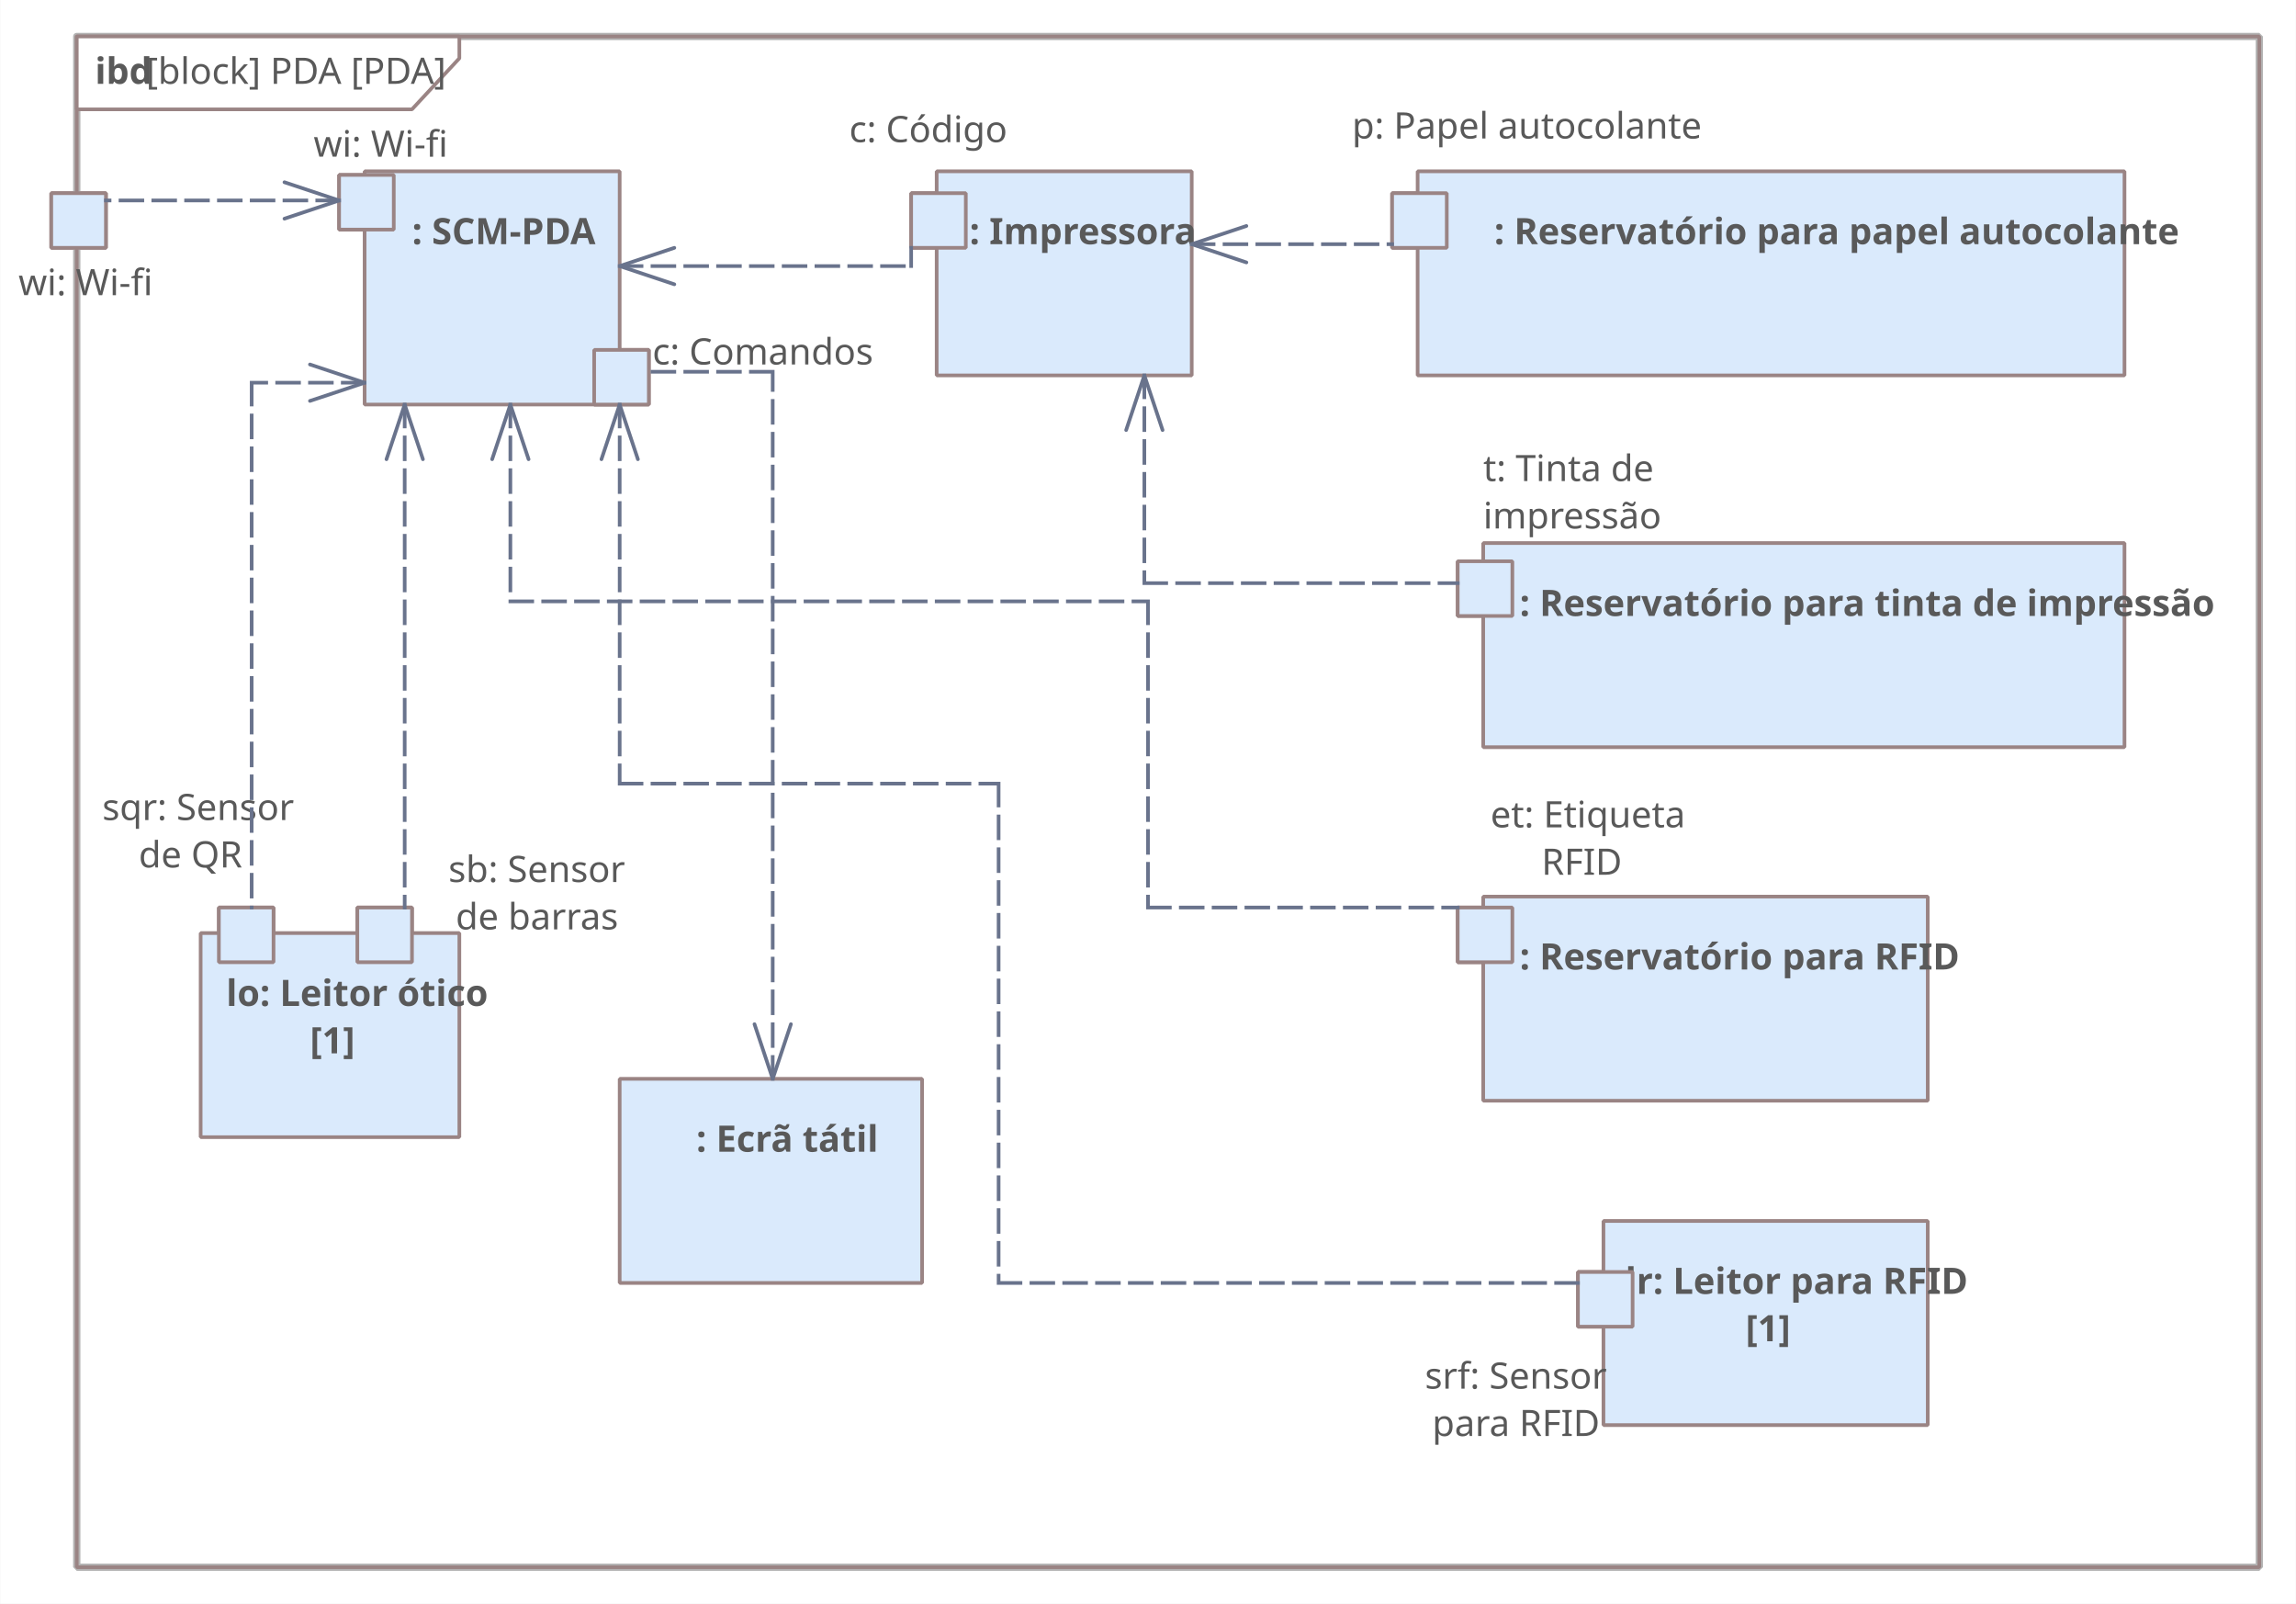
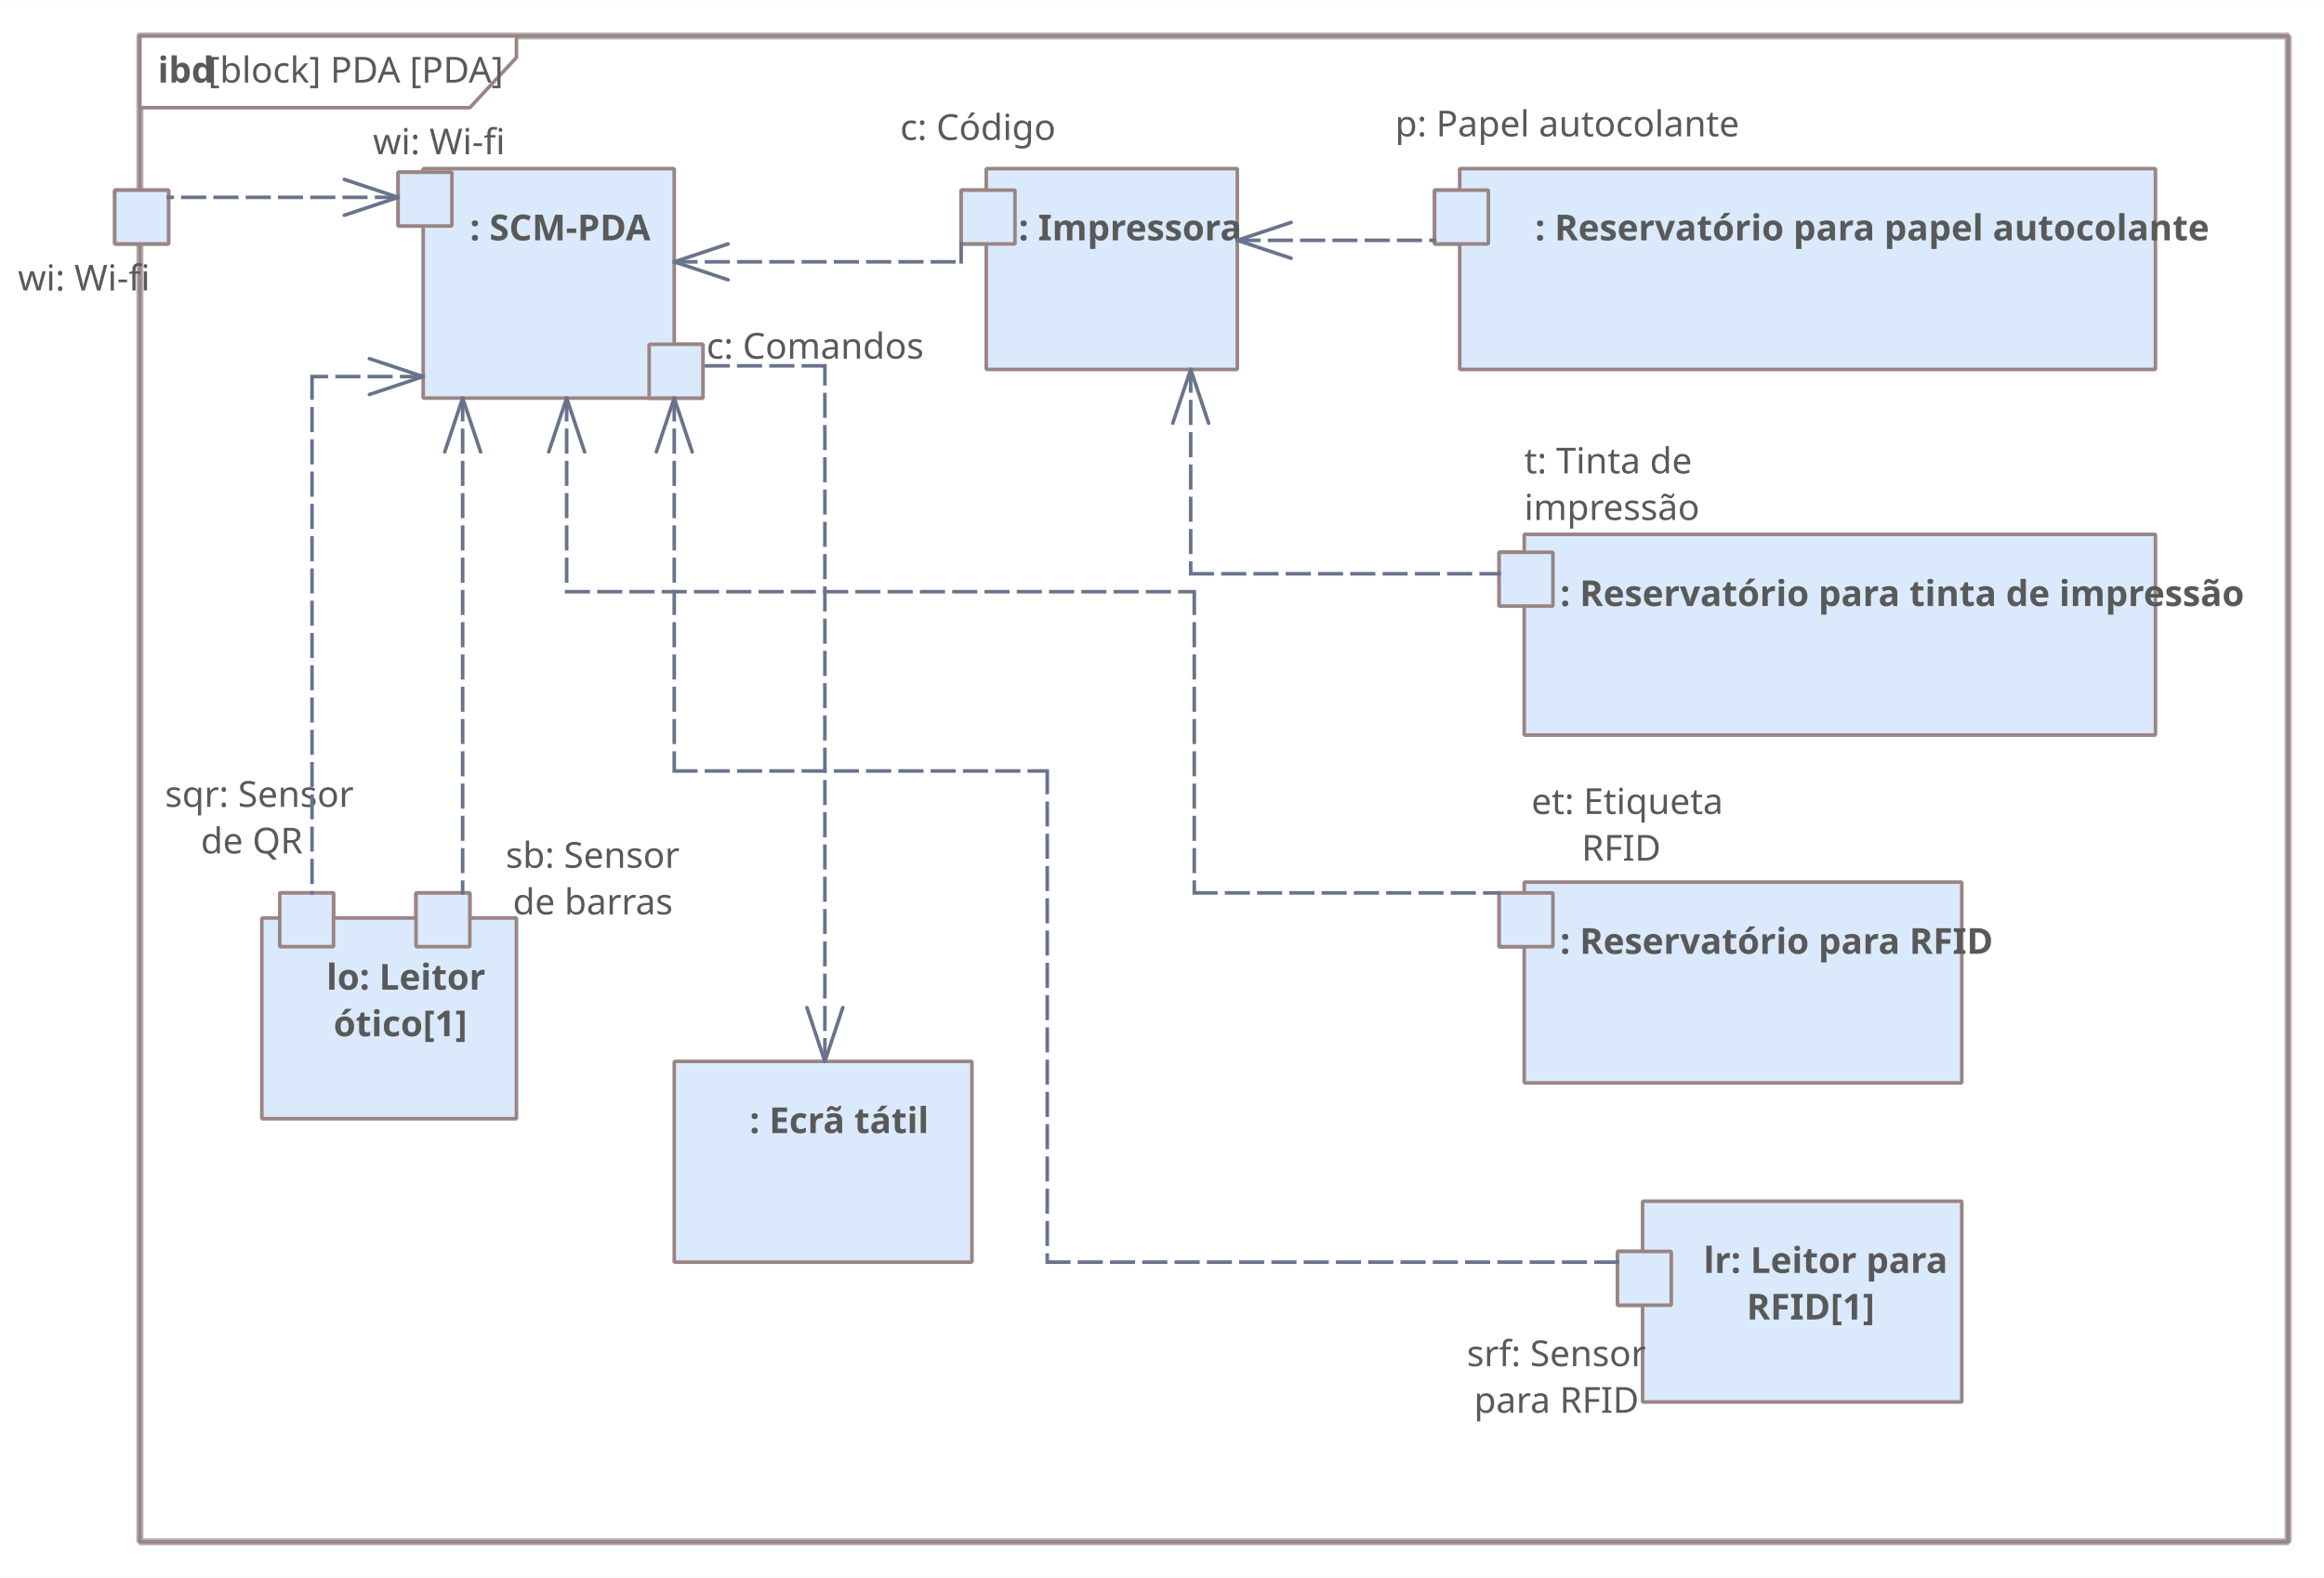
- <svg xmlns="http://www.w3.org/2000/svg" width="16.67cm" height="11.64cm" viewBox="0 0 630 440">
+ <svg xmlns="http://www.w3.org/2000/svg" width="17.14cm" height="11.64cm" viewBox="0 0 648 440">
  <g style="fill:#FFFFFF;fill-opacity:1.00;">
-     <rect x="0" y="0" width="630" height="440" shape-rendering="auto" />
+     <rect x="0" y="0" width="648" height="440" shape-rendering="auto" />
  </g>
  <g style="stroke-width:1;stroke-linecap:round;stroke-linejoin:bevel; fill:#DAEAFC;fill-opacity:1.00; stroke:#9A8484; stroke-opacity:1.00">
-     <rect x="14" y="53" width="15" height="15" rx="0.00" shape-rendering="auto" />
+     <rect x="32" y="53" width="15" height="15" rx="0.00" shape-rendering="auto" />
  </g>
  <g style="stroke-width:2;stroke-linecap:round;stroke-linejoin:bevel; fill:#000000;fill-opacity:0.00; stroke:#B4B4B4; stroke-opacity:1.00">
-     <path d="M 21 10 L 21 430 L 620 430 L 620 10 L 21 10" shape-rendering="auto" />
+     <path d="M 39 10 L 39 430 L 638 430 L 638 10 L 39 10" shape-rendering="auto" />
  </g>
  <g style="stroke-width:1;stroke-linecap:round;stroke-linejoin:bevel; fill:#000000;fill-opacity:0.00; stroke:#9A8484; stroke-opacity:1.00">
-     <path d="M 21 10 L 21 430 L 620 430 L 620 10 L 21 10" shape-rendering="auto" />
+     <path d="M 39 10 L 39 430 L 638 430 L 638 10 L 39 10" shape-rendering="auto" />
  </g>
  <g style="stroke-width:1;stroke-linecap:round;stroke-linejoin:bevel; fill:#FFFFFF;fill-opacity:1.00; stroke:#9A8484; stroke-opacity:1.00">
-     <path d="M 21 30 L 113 30 L 126 16 L 126 10 L 21 10 Z" shape-rendering="auto" />
+     <path d="M 39 30 L 131 30 L 144 16 L 144 10 L 39 10 Z" shape-rendering="auto" />
  </g>
  <g style="stroke-width:1;stroke-linecap:round;stroke-linejoin:bevel; fill:#595959;fill-opacity:1.00; stroke:#000000; stroke-opacity:0.00">
-     <text x="26.00" y="23.00" textLength="12" style="font-family:Calibri; font-weight:700; font-style:normal; font-size:10px; fill:#595959;fill-opacity:1.00; stroke:#000000; stroke-opacity:0.00 stroke-width:0; white-space: pre;" xml:space="preserve" transform="rotate(-0.00 26.00 23.00)">ibd</text>
-     <text x="40.00" y="23.00" textLength="71" style="font-family:Calibri; font-weight:0; font-style:normal; font-size:10px; fill:#595959;fill-opacity:1.00; stroke:#000000; stroke-opacity:0.00 stroke-width:0; white-space: pre;" xml:space="preserve" transform="rotate(-0.00 40.00 23.00)">[block] PDA [PDA]</text>
+     <text x="44.00" y="23.00" textLength="12" style="font-family:Carlito; font-weight:700; font-style:normal; font-size:10px; fill:#595959;fill-opacity:1.00; stroke:#000000; stroke-opacity:0.00 stroke-width:0; white-space: pre;" xml:space="preserve" transform="rotate(-0.00 44.00 23.00)">ibd</text>
+     <text x="58.00" y="23.00" textLength="71" style="font-family:Carlito; font-weight:0; font-style:normal; font-size:10px; fill:#595959;fill-opacity:1.00; stroke:#000000; stroke-opacity:0.00 stroke-width:0; white-space: pre;" xml:space="preserve" transform="rotate(-0.00 58.00 23.00)">[block] PDA [PDA]</text>
  </g>
  <g style="stroke-width:1;stroke-linecap:round;stroke-linejoin:bevel; fill:#DAEAFC;fill-opacity:1.00; stroke:#9A8484; stroke-opacity:1.00">
-     <rect x="14" y="53" width="15" height="15" rx="0.00" shape-rendering="auto" />
+     <rect x="32" y="53" width="15" height="15" rx="0.00" shape-rendering="auto" />
  </g>
  <g style="stroke-width:1;stroke-linecap:round;stroke-linejoin:bevel; fill:#595959;fill-opacity:1.00; stroke:#000000; stroke-opacity:0.00">
-     <text x="5.00" y="81.00" textLength="33" style="font-family:Calibri; font-weight:0; font-style:normal; font-size:10px; fill:#595959;fill-opacity:1.00; stroke:#000000; stroke-opacity:0.00 stroke-width:0; white-space: pre;" xml:space="preserve" transform="rotate(-0.00 5.00 81.00)">wi: Wi-fi</text>
+     <text x="5.00" y="81.00" textLength="33" style="font-family:Carlito; font-weight:0; font-style:normal; font-size:10px; fill:#595959;fill-opacity:1.00; stroke:#000000; stroke-opacity:0.00 stroke-width:0; white-space: pre;" xml:space="preserve" transform="rotate(-0.00 5.00 81.00)">wi: Wi-fi</text>
  </g>
  <g style="stroke-width:1;stroke-linecap:round;stroke-linejoin:bevel; fill:#DAEAFC;fill-opacity:1.00; stroke:#9A8484; stroke-opacity:1.00">
-     <rect x="93" y="48" width="15" height="15" rx="0.00" shape-rendering="auto" />
-     <rect x="163" y="96" width="15" height="15" rx="0.00" shape-rendering="auto" />
-     <rect x="100" y="47" width="70" height="64" rx="0.00" shape-rendering="auto" />
+     <rect x="111" y="48" width="15" height="15" rx="0.00" shape-rendering="auto" />
+     <rect x="181" y="96" width="15" height="15" rx="0.00" shape-rendering="auto" />
+     <rect x="118" y="47" width="70" height="64" rx="0.00" shape-rendering="auto" />
  </g>
  <g style="stroke-width:1;stroke-linecap:round;stroke-linejoin:bevel; fill:#595959;fill-opacity:1.00; stroke:#000000; stroke-opacity:0.00">
-     <text x="113.00" y="67.00" textLength="44" style="font-family:Calibri; font-weight:700; font-style:normal; font-size:10px; fill:#595959;fill-opacity:1.00; stroke:#000000; stroke-opacity:0.00 stroke-width:0; white-space: pre;" xml:space="preserve" transform="rotate(-0.00 113.00 67.00)">: SCM-PDA</text>
+     <text x="131.00" y="67.00" textLength="44" style="font-family:Carlito; font-weight:700; font-style:normal; font-size:10px; fill:#595959;fill-opacity:1.00; stroke:#000000; stroke-opacity:0.00 stroke-width:0; white-space: pre;" xml:space="preserve" transform="rotate(-0.00 131.00 67.00)">: SCM-PDA</text>
  </g>
  <g style="stroke-width:1;stroke-linecap:round;stroke-linejoin:bevel; fill:#DAEAFC;fill-opacity:1.00; stroke:#9A8484; stroke-opacity:1.00">
-     <rect x="93" y="48" width="15" height="15" rx="0.00" shape-rendering="auto" />
+     <rect x="111" y="48" width="15" height="15" rx="0.00" shape-rendering="auto" />
  </g>
  <g style="stroke-width:1;stroke-linecap:round;stroke-linejoin:bevel; fill:#595959;fill-opacity:1.00; stroke:#000000; stroke-opacity:0.00">
-     <text x="86.00" y="43.00" textLength="33" style="font-family:Calibri; font-weight:0; font-style:normal; font-size:10px; fill:#595959;fill-opacity:1.00; stroke:#000000; stroke-opacity:0.00 stroke-width:0; white-space: pre;" xml:space="preserve" transform="rotate(-0.00 86.00 43.00)">wi: Wi-fi</text>
+     <text x="104.00" y="43.00" textLength="33" style="font-family:Carlito; font-weight:0; font-style:normal; font-size:10px; fill:#595959;fill-opacity:1.00; stroke:#000000; stroke-opacity:0.00 stroke-width:0; white-space: pre;" xml:space="preserve" transform="rotate(-0.00 104.00 43.00)">wi: Wi-fi</text>
  </g>
  <g style="stroke-width:1;stroke-linecap:round;stroke-linejoin:bevel; fill:#DAEAFC;fill-opacity:1.00; stroke:#9A8484; stroke-opacity:1.00">
-     <rect x="163" y="96" width="15" height="15" rx="0.00" shape-rendering="auto" />
+     <rect x="181" y="96" width="15" height="15" rx="0.00" shape-rendering="auto" />
  </g>
  <g style="stroke-width:1;stroke-linecap:round;stroke-linejoin:bevel; fill:#595959;fill-opacity:1.00; stroke:#000000; stroke-opacity:0.00">
-     <text x="179.00" y="100.00" textLength="51" style="font-family:Calibri; font-weight:0; font-style:normal; font-size:10px; fill:#595959;fill-opacity:1.00; stroke:#000000; stroke-opacity:0.00 stroke-width:0; white-space: pre;" xml:space="preserve" transform="rotate(-0.00 179.00 100.00)">c: Comandos</text>
+     <text x="197.00" y="100.00" textLength="51" style="font-family:Carlito; font-weight:0; font-style:normal; font-size:10px; fill:#595959;fill-opacity:1.00; stroke:#000000; stroke-opacity:0.00 stroke-width:0; white-space: pre;" xml:space="preserve" transform="rotate(-0.00 197.00 100.00)">c: Comandos</text>
  </g>
  <g style="stroke-width:1;stroke-linecap:round;stroke-linejoin:bevel; fill:#DAEAFC;fill-opacity:1.00; stroke:#9A8484; stroke-opacity:1.00">
-     <rect x="250" y="53" width="15" height="15" rx="0.00" shape-rendering="auto" />
-     <rect x="257" y="47" width="70" height="56" rx="0.00" shape-rendering="auto" />
+     <rect x="268" y="53" width="15" height="15" rx="0.00" shape-rendering="auto" />
+     <rect x="275" y="47" width="70" height="56" rx="0.00" shape-rendering="auto" />
  </g>
  <g style="stroke-width:1;stroke-linecap:round;stroke-linejoin:bevel; fill:#595959;fill-opacity:1.00; stroke:#000000; stroke-opacity:0.00">
-     <text x="266.00" y="67.00" textLength="52" style="font-family:Calibri; font-weight:700; font-style:normal; font-size:10px; fill:#595959;fill-opacity:1.00; stroke:#000000; stroke-opacity:0.00 stroke-width:0; white-space: pre;" xml:space="preserve" transform="rotate(-0.00 266.00 67.00)">: Impressora</text>
+     <text x="284.00" y="67.00" textLength="52" style="font-family:Carlito; font-weight:700; font-style:normal; font-size:10px; fill:#595959;fill-opacity:1.00; stroke:#000000; stroke-opacity:0.00 stroke-width:0; white-space: pre;" xml:space="preserve" transform="rotate(-0.00 284.00 67.00)">: Impressora</text>
  </g>
  <g style="stroke-width:1;stroke-linecap:round;stroke-linejoin:bevel; fill:#DAEAFC;fill-opacity:1.00; stroke:#9A8484; stroke-opacity:1.00">
-     <rect x="250" y="53" width="15" height="15" rx="0.00" shape-rendering="auto" />
+     <rect x="268" y="53" width="15" height="15" rx="0.00" shape-rendering="auto" />
  </g>
  <g style="stroke-width:1;stroke-linecap:round;stroke-linejoin:bevel; fill:#595959;fill-opacity:1.00; stroke:#000000; stroke-opacity:0.00">
-     <text x="233.00" y="39.00" textLength="36" style="font-family:Calibri; font-weight:0; font-style:normal; font-size:10px; fill:#595959;fill-opacity:1.00; stroke:#000000; stroke-opacity:0.00 stroke-width:0; white-space: pre;" xml:space="preserve" transform="rotate(-0.00 233.00 39.00)">c: Código</text>
+     <text x="251.00" y="39.00" textLength="36" style="font-family:Carlito; font-weight:0; font-style:normal; font-size:10px; fill:#595959;fill-opacity:1.00; stroke:#000000; stroke-opacity:0.00 stroke-width:0; white-space: pre;" xml:space="preserve" transform="rotate(-0.00 251.00 39.00)">c: Código</text>
  </g>
  <g style="stroke-width:1;stroke-linecap:round;stroke-linejoin:bevel; fill:#DAEAFC;fill-opacity:1.00; stroke:#9A8484; stroke-opacity:1.00">
-     <rect x="382" y="53" width="15" height="15" rx="0.00" shape-rendering="auto" />
-     <rect x="389" y="47" width="194" height="56" rx="0.00" shape-rendering="auto" />
+     <rect x="400" y="53" width="15" height="15" rx="0.00" shape-rendering="auto" />
+     <rect x="407" y="47" width="194" height="56" rx="0.00" shape-rendering="auto" />
  </g>
  <g style="stroke-width:1;stroke-linecap:round;stroke-linejoin:bevel; fill:#595959;fill-opacity:1.00; stroke:#000000; stroke-opacity:0.00">
-     <text x="410.00" y="67.00" textLength="152" style="font-family:Calibri; font-weight:700; font-style:normal; font-size:10px; fill:#595959;fill-opacity:1.00; stroke:#000000; stroke-opacity:0.00 stroke-width:0; white-space: pre;" xml:space="preserve" transform="rotate(-0.00 410.00 67.00)">: Reservatório para papel autocolante</text>
+     <text x="428.00" y="67.00" textLength="152" style="font-family:Carlito; font-weight:700; font-style:normal; font-size:10px; fill:#595959;fill-opacity:1.00; stroke:#000000; stroke-opacity:0.00 stroke-width:0; white-space: pre;" xml:space="preserve" transform="rotate(-0.00 428.00 67.00)">: Reservatório para papel autocolante</text>
  </g>
  <g style="stroke-width:1;stroke-linecap:round;stroke-linejoin:bevel; fill:#DAEAFC;fill-opacity:1.00; stroke:#9A8484; stroke-opacity:1.00">
-     <rect x="382" y="53" width="15" height="15" rx="0.00" shape-rendering="auto" />
+     <rect x="400" y="53" width="15" height="15" rx="0.00" shape-rendering="auto" />
  </g>
  <g style="stroke-width:1;stroke-linecap:round;stroke-linejoin:bevel; fill:#595959;fill-opacity:1.00; stroke:#000000; stroke-opacity:0.00">
-     <text x="371.00" y="38.00" textLength="81" style="font-family:Calibri; font-weight:0; font-style:normal; font-size:10px; fill:#595959;fill-opacity:1.00; stroke:#000000; stroke-opacity:0.00 stroke-width:0; white-space: pre;" xml:space="preserve" transform="rotate(-0.00 371.00 38.00)">p: Papel autocolante</text>
+     <text x="389.00" y="38.00" textLength="81" style="font-family:Carlito; font-weight:0; font-style:normal; font-size:10px; fill:#595959;fill-opacity:1.00; stroke:#000000; stroke-opacity:0.00 stroke-width:0; white-space: pre;" xml:space="preserve" transform="rotate(-0.00 389.00 38.00)">p: Papel autocolante</text>
  </g>
  <g style="stroke-width:1;stroke-linecap:round;stroke-linejoin:bevel; fill:#DAEAFC;fill-opacity:1.00; stroke:#9A8484; stroke-opacity:1.00">
-     <rect x="400" y="249" width="15" height="15" rx="0.00" shape-rendering="auto" />
-     <rect x="407" y="246" width="122" height="56" rx="0.00" shape-rendering="auto" />
+     <rect x="418" y="249" width="15" height="15" rx="0.00" shape-rendering="auto" />
+     <rect x="425" y="246" width="122" height="56" rx="0.00" shape-rendering="auto" />
  </g>
  <g style="stroke-width:1;stroke-linecap:round;stroke-linejoin:bevel; fill:#595959;fill-opacity:1.00; stroke:#000000; stroke-opacity:0.00">
-     <text x="417.00" y="266.00" textLength="101" style="font-family:Calibri; font-weight:700; font-style:normal; font-size:10px; fill:#595959;fill-opacity:1.00; stroke:#000000; stroke-opacity:0.00 stroke-width:0; white-space: pre;" xml:space="preserve" transform="rotate(-0.00 417.00 266.00)">: Reservatório para RFID</text>
+     <text x="435.00" y="266.00" textLength="101" style="font-family:Carlito; font-weight:700; font-style:normal; font-size:10px; fill:#595959;fill-opacity:1.00; stroke:#000000; stroke-opacity:0.00 stroke-width:0; white-space: pre;" xml:space="preserve" transform="rotate(-0.00 435.00 266.00)">: Reservatório para RFID</text>
  </g>
  <g style="stroke-width:1;stroke-linecap:round;stroke-linejoin:bevel; fill:#DAEAFC;fill-opacity:1.00; stroke:#9A8484; stroke-opacity:1.00">
-     <rect x="400" y="249" width="15" height="15" rx="0.00" shape-rendering="auto" />
+     <rect x="418" y="249" width="15" height="15" rx="0.00" shape-rendering="auto" />
  </g>
  <g style="stroke-width:1;stroke-linecap:round;stroke-linejoin:bevel; fill:#595959;fill-opacity:1.00; stroke:#000000; stroke-opacity:0.00">
-     <text x="409.00" y="227.00" textLength="46" style="font-family:Calibri; font-weight:0; font-style:normal; font-size:10px; fill:#595959;fill-opacity:1.00; stroke:#000000; stroke-opacity:0.00 stroke-width:0; white-space: pre;" xml:space="preserve" transform="rotate(-0.00 409.00 227.00)">et: Etiqueta</text>
-     <text x="423.00" y="240.00" textLength="19" style="font-family:Calibri; font-weight:0; font-style:normal; font-size:10px; fill:#595959;fill-opacity:1.00; stroke:#000000; stroke-opacity:0.00 stroke-width:0; white-space: pre;" xml:space="preserve" transform="rotate(-0.00 423.00 240.00)">RFID</text>
+     <text x="427.00" y="227.00" textLength="46" style="font-family:Carlito; font-weight:0; font-style:normal; font-size:10px; fill:#595959;fill-opacity:1.00; stroke:#000000; stroke-opacity:0.00 stroke-width:0; white-space: pre;" xml:space="preserve" transform="rotate(-0.00 427.00 227.00)">et: Etiqueta</text>
+     <text x="441.00" y="240.00" textLength="19" style="font-family:Carlito; font-weight:0; font-style:normal; font-size:10px; fill:#595959;fill-opacity:1.00; stroke:#000000; stroke-opacity:0.00 stroke-width:0; white-space: pre;" xml:space="preserve" transform="rotate(-0.00 441.00 240.00)">RFID</text>
  </g>
  <g style="stroke-width:1;stroke-linecap:round;stroke-linejoin:bevel; fill:#DAEAFC;fill-opacity:1.00; stroke:#9A8484; stroke-opacity:1.00">
-     <rect x="400" y="154" width="15" height="15" rx="0.00" shape-rendering="auto" />
-     <rect x="407" y="149" width="176" height="56" rx="0.00" shape-rendering="auto" />
+     <rect x="418" y="154" width="15" height="15" rx="0.00" shape-rendering="auto" />
+     <rect x="425" y="149" width="176" height="56" rx="0.00" shape-rendering="auto" />
  </g>
  <g style="stroke-width:1;stroke-linecap:round;stroke-linejoin:bevel; fill:#595959;fill-opacity:1.00; stroke:#000000; stroke-opacity:0.00">
-     <text x="417.00" y="169.00" textLength="155" style="font-family:Calibri; font-weight:700; font-style:normal; font-size:10px; fill:#595959;fill-opacity:1.00; stroke:#000000; stroke-opacity:0.00 stroke-width:0; white-space: pre;" xml:space="preserve" transform="rotate(-0.00 417.00 169.00)">: Reservatório para tinta de impressão</text>
+     <text x="435.00" y="169.00" textLength="155" style="font-family:Carlito; font-weight:700; font-style:normal; font-size:10px; fill:#595959;fill-opacity:1.00; stroke:#000000; stroke-opacity:0.00 stroke-width:0; white-space: pre;" xml:space="preserve" transform="rotate(-0.00 435.00 169.00)">: Reservatório para tinta de impressão</text>
  </g>
  <g style="stroke-width:1;stroke-linecap:round;stroke-linejoin:bevel; fill:#DAEAFC;fill-opacity:1.00; stroke:#9A8484; stroke-opacity:1.00">
-     <rect x="400" y="154" width="15" height="15" rx="0.00" shape-rendering="auto" />
+     <rect x="418" y="154" width="15" height="15" rx="0.00" shape-rendering="auto" />
  </g>
  <g style="stroke-width:1;stroke-linecap:round;stroke-linejoin:bevel; fill:#595959;fill-opacity:1.00; stroke:#000000; stroke-opacity:0.00">
-     <text x="407.00" y="132.00" textLength="40" style="font-family:Calibri; font-weight:0; font-style:normal; font-size:10px; fill:#595959;fill-opacity:1.00; stroke:#000000; stroke-opacity:0.00 stroke-width:0; white-space: pre;" xml:space="preserve" transform="rotate(-0.00 407.00 132.00)">t: Tinta de</text>
-     <text x="407.00" y="145.00" textLength="41" style="font-family:Calibri; font-weight:0; font-style:normal; font-size:10px; fill:#595959;fill-opacity:1.00; stroke:#000000; stroke-opacity:0.00 stroke-width:0; white-space: pre;" xml:space="preserve" transform="rotate(-0.00 407.00 145.00)">impressão</text>
+     <text x="425.00" y="132.00" textLength="40" style="font-family:Carlito; font-weight:0; font-style:normal; font-size:10px; fill:#595959;fill-opacity:1.00; stroke:#000000; stroke-opacity:0.00 stroke-width:0; white-space: pre;" xml:space="preserve" transform="rotate(-0.00 425.00 132.00)">t: Tinta de</text>
+     <text x="425.00" y="145.00" textLength="41" style="font-family:Carlito; font-weight:0; font-style:normal; font-size:10px; fill:#595959;fill-opacity:1.00; stroke:#000000; stroke-opacity:0.00 stroke-width:0; white-space: pre;" xml:space="preserve" transform="rotate(-0.00 425.00 145.00)">impressão</text>
  </g>
  <g style="stroke-width:1;stroke-linecap:round;stroke-linejoin:bevel; fill:#DAEAFC;fill-opacity:1.00; stroke:#9A8484; stroke-opacity:1.00">
-     <rect x="60" y="249" width="15" height="15" rx="0.00" shape-rendering="auto" />
-     <rect x="98" y="249" width="15" height="15" rx="0.00" shape-rendering="auto" />
-     <rect x="55" y="256" width="71" height="56" rx="0.00" shape-rendering="auto" />
+     <rect x="78" y="249" width="15" height="15" rx="0.00" shape-rendering="auto" />
+     <rect x="116" y="249" width="15" height="15" rx="0.00" shape-rendering="auto" />
+     <rect x="73" y="256" width="71" height="56" rx="0.00" shape-rendering="auto" />
  </g>
  <g style="stroke-width:1;stroke-linecap:round;stroke-linejoin:bevel; fill:#595959;fill-opacity:1.00; stroke:#000000; stroke-opacity:0.00">
-     <text x="62.00" y="276.00" textLength="56" style="font-family:Calibri; font-weight:700; font-style:normal; font-size:10px; fill:#595959;fill-opacity:1.00; stroke:#000000; stroke-opacity:0.00 stroke-width:0; white-space: pre;" xml:space="preserve" transform="rotate(-0.00 62.00 276.00)">lo: Leitor ótico</text>
-     <text x="85.00" y="289.00" textLength="11" style="font-family:Calibri; font-weight:700; font-style:normal; font-size:10px; fill:#595959;fill-opacity:1.00; stroke:#000000; stroke-opacity:0.00 stroke-width:0; white-space: pre;" xml:space="preserve" transform="rotate(-0.00 85.00 289.00)">[1]</text>
+     <text x="91.00" y="276.00" textLength="35" style="font-family:Carlito; font-weight:700; font-style:normal; font-size:10px; fill:#595959;fill-opacity:1.00; stroke:#000000; stroke-opacity:0.00 stroke-width:0; white-space: pre;" xml:space="preserve" transform="rotate(-0.00 91.00 276.00)">lo: Leitor</text>
+     <text x="93.00" y="289.00" textLength="30" style="font-family:Carlito; font-weight:700; font-style:normal; font-size:10px; fill:#595959;fill-opacity:1.00; stroke:#000000; stroke-opacity:0.00 stroke-width:0; white-space: pre;" xml:space="preserve" transform="rotate(-0.00 93.00 289.00)">ótico[1]</text>
  </g>
  <g style="stroke-width:1;stroke-linecap:round;stroke-linejoin:bevel; fill:#DAEAFC;fill-opacity:1.00; stroke:#9A8484; stroke-opacity:1.00">
-     <rect x="60" y="249" width="15" height="15" rx="0.00" shape-rendering="auto" />
+     <rect x="78" y="249" width="15" height="15" rx="0.00" shape-rendering="auto" />
  </g>
  <g style="stroke-width:1;stroke-linecap:round;stroke-linejoin:bevel; fill:#595959;fill-opacity:1.00; stroke:#000000; stroke-opacity:0.00">
-     <text x="28.00" y="225.00" textLength="44" style="font-family:Calibri; font-weight:0; font-style:normal; font-size:10px; fill:#595959;fill-opacity:1.00; stroke:#000000; stroke-opacity:0.00 stroke-width:0; white-space: pre;" xml:space="preserve" transform="rotate(-0.00 28.00 225.00)">sqr: Sensor</text>
-     <text x="38.00" y="238.00" textLength="24" style="font-family:Calibri; font-weight:0; font-style:normal; font-size:10px; fill:#595959;fill-opacity:1.00; stroke:#000000; stroke-opacity:0.00 stroke-width:0; white-space: pre;" xml:space="preserve" transform="rotate(-0.00 38.00 238.00)">de QR</text>
+     <text x="46.00" y="225.00" textLength="44" style="font-family:Carlito; font-weight:0; font-style:normal; font-size:10px; fill:#595959;fill-opacity:1.00; stroke:#000000; stroke-opacity:0.00 stroke-width:0; white-space: pre;" xml:space="preserve" transform="rotate(-0.00 46.00 225.00)">sqr: Sensor</text>
+     <text x="56.00" y="238.00" textLength="24" style="font-family:Carlito; font-weight:0; font-style:normal; font-size:10px; fill:#595959;fill-opacity:1.00; stroke:#000000; stroke-opacity:0.00 stroke-width:0; white-space: pre;" xml:space="preserve" transform="rotate(-0.00 56.00 238.00)">de QR</text>
  </g>
  <g style="stroke-width:1;stroke-linecap:round;stroke-linejoin:bevel; fill:#DAEAFC;fill-opacity:1.00; stroke:#9A8484; stroke-opacity:1.00">
-     <rect x="98" y="249" width="15" height="15" rx="0.00" shape-rendering="auto" />
+     <rect x="116" y="249" width="15" height="15" rx="0.00" shape-rendering="auto" />
  </g>
  <g style="stroke-width:1;stroke-linecap:round;stroke-linejoin:bevel; fill:#595959;fill-opacity:1.00; stroke:#000000; stroke-opacity:0.00">
-     <text x="123.00" y="242.00" textLength="41" style="font-family:Calibri; font-weight:0; font-style:normal; font-size:10px; fill:#595959;fill-opacity:1.00; stroke:#000000; stroke-opacity:0.00 stroke-width:0; white-space: pre;" xml:space="preserve" transform="rotate(-0.00 123.00 242.00)">sb: Sensor</text>
-     <text x="125.00" y="255.00" textLength="37" style="font-family:Calibri; font-weight:0; font-style:normal; font-size:10px; fill:#595959;fill-opacity:1.00; stroke:#000000; stroke-opacity:0.00 stroke-width:0; white-space: pre;" xml:space="preserve" transform="rotate(-0.00 125.00 255.00)">de barras</text>
+     <text x="141.00" y="242.00" textLength="41" style="font-family:Carlito; font-weight:0; font-style:normal; font-size:10px; fill:#595959;fill-opacity:1.00; stroke:#000000; stroke-opacity:0.00 stroke-width:0; white-space: pre;" xml:space="preserve" transform="rotate(-0.00 141.00 242.00)">sb: Sensor</text>
+     <text x="143.00" y="255.00" textLength="37" style="font-family:Carlito; font-weight:0; font-style:normal; font-size:10px; fill:#595959;fill-opacity:1.00; stroke:#000000; stroke-opacity:0.00 stroke-width:0; white-space: pre;" xml:space="preserve" transform="rotate(-0.00 143.00 255.00)">de barras</text>
  </g>
  <g style="stroke-width:1;stroke-linecap:round;stroke-linejoin:bevel; fill:#DAEAFC;fill-opacity:1.00; stroke:#9A8484; stroke-opacity:1.00">
-     <rect x="433" y="349" width="15" height="15" rx="0.00" shape-rendering="auto" />
-     <rect x="440" y="335" width="89" height="56" rx="0.00" shape-rendering="auto" />
+     <rect x="451" y="349" width="15" height="15" rx="0.00" shape-rendering="auto" />
+     <rect x="458" y="335" width="89" height="56" rx="0.00" shape-rendering="auto" />
  </g>
  <g style="stroke-width:1;stroke-linecap:round;stroke-linejoin:bevel; fill:#595959;fill-opacity:1.00; stroke:#000000; stroke-opacity:0.00">
-     <text x="446.00" y="355.00" textLength="77" style="font-family:Calibri; font-weight:700; font-style:normal; font-size:10px; fill:#595959;fill-opacity:1.00; stroke:#000000; stroke-opacity:0.00 stroke-width:0; white-space: pre;" xml:space="preserve" transform="rotate(-0.00 446.00 355.00)">lr: Leitor para RFID</text>
-     <text x="479.00" y="368.00" textLength="11" style="font-family:Calibri; font-weight:700; font-style:normal; font-size:10px; fill:#595959;fill-opacity:1.00; stroke:#000000; stroke-opacity:0.00 stroke-width:0; white-space: pre;" xml:space="preserve" transform="rotate(-0.00 479.00 368.00)">[1]</text>
+     <text x="475.00" y="355.00" textLength="55" style="font-family:Carlito; font-weight:700; font-style:normal; font-size:10px; fill:#595959;fill-opacity:1.00; stroke:#000000; stroke-opacity:0.00 stroke-width:0; white-space: pre;" xml:space="preserve" transform="rotate(-0.00 475.00 355.00)">lr: Leitor para</text>
+     <text x="487.00" y="368.00" textLength="31" style="font-family:Carlito; font-weight:700; font-style:normal; font-size:10px; fill:#595959;fill-opacity:1.00; stroke:#000000; stroke-opacity:0.00 stroke-width:0; white-space: pre;" xml:space="preserve" transform="rotate(-0.00 487.00 368.00)">RFID[1]</text>
  </g>
  <g style="stroke-width:1;stroke-linecap:round;stroke-linejoin:bevel; fill:#DAEAFC;fill-opacity:1.00; stroke:#9A8484; stroke-opacity:1.00">
-     <rect x="433" y="349" width="15" height="15" rx="0.00" shape-rendering="auto" />
+     <rect x="451" y="349" width="15" height="15" rx="0.00" shape-rendering="auto" />
  </g>
  <g style="stroke-width:1;stroke-linecap:round;stroke-linejoin:bevel; fill:#595959;fill-opacity:1.00; stroke:#000000; stroke-opacity:0.00">
-     <text x="391.00" y="381.00" textLength="42" style="font-family:Calibri; font-weight:0; font-style:normal; font-size:10px; fill:#595959;fill-opacity:1.00; stroke:#000000; stroke-opacity:0.00 stroke-width:0; white-space: pre;" xml:space="preserve" transform="rotate(-0.00 391.00 381.00)">srf: Sensor</text>
-     <text x="393.00" y="394.00" textLength="39" style="font-family:Calibri; font-weight:0; font-style:normal; font-size:10px; fill:#595959;fill-opacity:1.00; stroke:#000000; stroke-opacity:0.00 stroke-width:0; white-space: pre;" xml:space="preserve" transform="rotate(-0.00 393.00 394.00)">para RFID</text>
+     <text x="409.00" y="381.00" textLength="42" style="font-family:Carlito; font-weight:0; font-style:normal; font-size:10px; fill:#595959;fill-opacity:1.00; stroke:#000000; stroke-opacity:0.00 stroke-width:0; white-space: pre;" xml:space="preserve" transform="rotate(-0.00 409.00 381.00)">srf: Sensor</text>
+     <text x="411.00" y="394.00" textLength="39" style="font-family:Carlito; font-weight:0; font-style:normal; font-size:10px; fill:#595959;fill-opacity:1.00; stroke:#000000; stroke-opacity:0.00 stroke-width:0; white-space: pre;" xml:space="preserve" transform="rotate(-0.00 411.00 394.00)">para RFID</text>
  </g>
  <g style="stroke-width:1;stroke-linecap:round;stroke-linejoin:bevel; fill:#DAEAFC;fill-opacity:1.00; stroke:#9A8484; stroke-opacity:1.00">
-     <rect x="170" y="296" width="83" height="56" rx="0.00" shape-rendering="auto" />
+     <rect x="188" y="296" width="83" height="56" rx="0.00" shape-rendering="auto" />
  </g>
  <g style="stroke-width:1;stroke-linecap:round;stroke-linejoin:bevel; fill:#595959;fill-opacity:1.00; stroke:#000000; stroke-opacity:0.00">
-     <text x="191.00" y="316.00" textLength="40" style="font-family:Calibri; font-weight:700; font-style:normal; font-size:10px; fill:#595959;fill-opacity:1.00; stroke:#000000; stroke-opacity:0.00 stroke-width:0; white-space: pre;" xml:space="preserve" transform="rotate(-0.00 191.00 316.00)">: Ecrã tátil</text>
+     <text x="209.00" y="316.00" textLength="40" style="font-family:Carlito; font-weight:700; font-style:normal; font-size:10px; fill:#595959;fill-opacity:1.00; stroke:#000000; stroke-opacity:0.00 stroke-width:0; white-space: pre;" xml:space="preserve" transform="rotate(-0.00 209.00 316.00)">: Ecrã tátil</text>
  </g>
  <g style="stroke-width:1;stroke-linecap:square;stroke-linejoin:round; fill:#000000;fill-opacity:0.00; stroke:#69738C; stroke-opacity:1.00" stroke-dasharray="6,3">
-     <path d="M 93 55 L 29 55 M 93 55" shape-rendering="auto" />
+     <path d="M 111 55 L 47 55 M 111 55" shape-rendering="auto" />
  </g>
  <g style="stroke-width:1;stroke-linecap:round;stroke-linejoin:bevel; fill:#000000;fill-opacity:0.00; stroke:#69738C; stroke-opacity:1.00">
-     <path d="M 78 60 L 93 55 L 78 50" shape-rendering="auto" />
+     <path d="M 96 60 L 111 55 L 96 50" shape-rendering="auto" />
  </g>
  <g style="stroke-width:1;stroke-linecap:square;stroke-linejoin:round; fill:#000000;fill-opacity:0.00; stroke:#69738C; stroke-opacity:1.00" stroke-dasharray="6,3">
-     <path d="M 250 73 L 250 68 M 170 73 L 250 73 M 170 73" shape-rendering="auto" />
+     <path d="M 268 73 L 268 68 M 188 73 L 268 73 M 188 73" shape-rendering="auto" />
  </g>
  <g style="stroke-width:1;stroke-linecap:round;stroke-linejoin:bevel; fill:#000000;fill-opacity:0.00; stroke:#69738C; stroke-opacity:1.00">
-     <path d="M 185 68 L 170 73 L 185 78" shape-rendering="auto" />
+     <path d="M 203 68 L 188 73 L 203 78" shape-rendering="auto" />
  </g>
  <g style="stroke-width:1;stroke-linecap:square;stroke-linejoin:round; fill:#000000;fill-opacity:0.00; stroke:#69738C; stroke-opacity:1.00" stroke-dasharray="6,3">
-     <path d="M 314 160 L 400 160 M 314 103 L 314 160 M 314 103" shape-rendering="auto" />
+     <path d="M 333 249 L 418 249 M 333 165 L 333 249 M 158 165 L 333 165 M 158 111 L 158 165 M 158 111" shape-rendering="auto" />
  </g>
  <g style="stroke-width:1;stroke-linecap:round;stroke-linejoin:bevel; fill:#000000;fill-opacity:0.00; stroke:#69738C; stroke-opacity:1.00">
-     <path d="M 319 118 L 314 103 L 309 118" shape-rendering="auto" />
+     <path d="M 163 126 L 158 111 L 153 126" shape-rendering="auto" />
  </g>
  <g style="stroke-width:1;stroke-linecap:square;stroke-linejoin:round; fill:#000000;fill-opacity:0.00; stroke:#69738C; stroke-opacity:1.00" stroke-dasharray="6,3">
-     <path d="M 315 249 L 400 249 M 315 165 L 315 249 M 140 165 L 315 165 M 140 111 L 140 165 M 140 111" shape-rendering="auto" />
+     <path d="M 332 160 L 418 160 M 332 103 L 332 160 M 332 103" shape-rendering="auto" />
  </g>
  <g style="stroke-width:1;stroke-linecap:round;stroke-linejoin:bevel; fill:#000000;fill-opacity:0.00; stroke:#69738C; stroke-opacity:1.00">
-     <path d="M 145 126 L 140 111 L 135 126" shape-rendering="auto" />
+     <path d="M 337 118 L 332 103 L 327 118" shape-rendering="auto" />
  </g>
  <g style="stroke-width:1;stroke-linecap:square;stroke-linejoin:round; fill:#000000;fill-opacity:0.00; stroke:#69738C; stroke-opacity:1.00" stroke-dasharray="6,3">
-     <path d="M 69 105 L 69 249 M 100 105 L 69 105 M 100 105" shape-rendering="auto" />
+     <path d="M 87 105 L 87 249 M 118 105 L 87 105 M 118 105" shape-rendering="auto" />
  </g>
  <g style="stroke-width:1;stroke-linecap:round;stroke-linejoin:bevel; fill:#000000;fill-opacity:0.00; stroke:#69738C; stroke-opacity:1.00">
-     <path d="M 85 110 L 100 105 L 85 100" shape-rendering="auto" />
+     <path d="M 103 110 L 118 105 L 103 100" shape-rendering="auto" />
  </g>
  <g style="stroke-width:1;stroke-linecap:square;stroke-linejoin:round; fill:#000000;fill-opacity:0.00; stroke:#69738C; stroke-opacity:1.00" stroke-dasharray="6,3">
-     <path d="M 212 102 L 178 102 M 212 296 L 212 102 M 212 296" shape-rendering="auto" />
+     <path d="M 230 102 L 196 102 M 230 296 L 230 102 M 230 296" shape-rendering="auto" />
  </g>
  <g style="stroke-width:1;stroke-linecap:round;stroke-linejoin:bevel; fill:#000000;fill-opacity:0.00; stroke:#69738C; stroke-opacity:1.00">
-     <path d="M 207 281 L 212 296 L 217 281" shape-rendering="auto" />
+     <path d="M 225 281 L 230 296 L 235 281" shape-rendering="auto" />
  </g>
  <g style="stroke-width:1;stroke-linecap:square;stroke-linejoin:round; fill:#000000;fill-opacity:0.00; stroke:#69738C; stroke-opacity:1.00" stroke-dasharray="6,3">
-     <path d="M 382 67 M 327 67 L 382 67 M 327 67" shape-rendering="auto" />
+     <path d="M 345 67 L 400 67 M 345 67" shape-rendering="auto" />
  </g>
  <g style="stroke-width:1;stroke-linecap:round;stroke-linejoin:bevel; fill:#000000;fill-opacity:0.00; stroke:#69738C; stroke-opacity:1.00">
-     <path d="M 342 62 L 327 67 L 342 72" shape-rendering="auto" />
+     <path d="M 360 62 L 345 67 L 360 72" shape-rendering="auto" />
  </g>
  <g style="stroke-width:1;stroke-linecap:square;stroke-linejoin:round; fill:#000000;fill-opacity:0.00; stroke:#69738C; stroke-opacity:1.00" stroke-dasharray="6,3">
-     <path d="M 111 249 M 111 111 L 111 249 M 111 111" shape-rendering="auto" />
+     <path d="M 129 111 L 129 249 M 129 111" shape-rendering="auto" />
  </g>
  <g style="stroke-width:1;stroke-linecap:round;stroke-linejoin:bevel; fill:#000000;fill-opacity:0.00; stroke:#69738C; stroke-opacity:1.00">
-     <path d="M 116 126 L 111 111 L 106 126" shape-rendering="auto" />
+     <path d="M 134 126 L 129 111 L 124 126" shape-rendering="auto" />
  </g>
  <g style="stroke-width:1;stroke-linecap:square;stroke-linejoin:round; fill:#000000;fill-opacity:0.00; stroke:#69738C; stroke-opacity:1.00" stroke-dasharray="6,3">
-     <path d="M 274 352 L 433 352 M 274 215 L 274 352 M 170 215 L 274 215 M 170 111 L 170 215 M 170 111" shape-rendering="auto" />
+     <path d="M 292 352 L 451 352 M 292 215 L 292 352 M 188 215 L 292 215 M 188 111 L 188 215 M 188 111" shape-rendering="auto" />
  </g>
  <g style="stroke-width:1;stroke-linecap:round;stroke-linejoin:bevel; fill:#000000;fill-opacity:0.00; stroke:#69738C; stroke-opacity:1.00">
-     <path d="M 175 126 L 170 111 L 165 126" shape-rendering="auto" />
+     <path d="M 193 126 L 188 111 L 183 126" shape-rendering="auto" />
  </g>
</svg>
